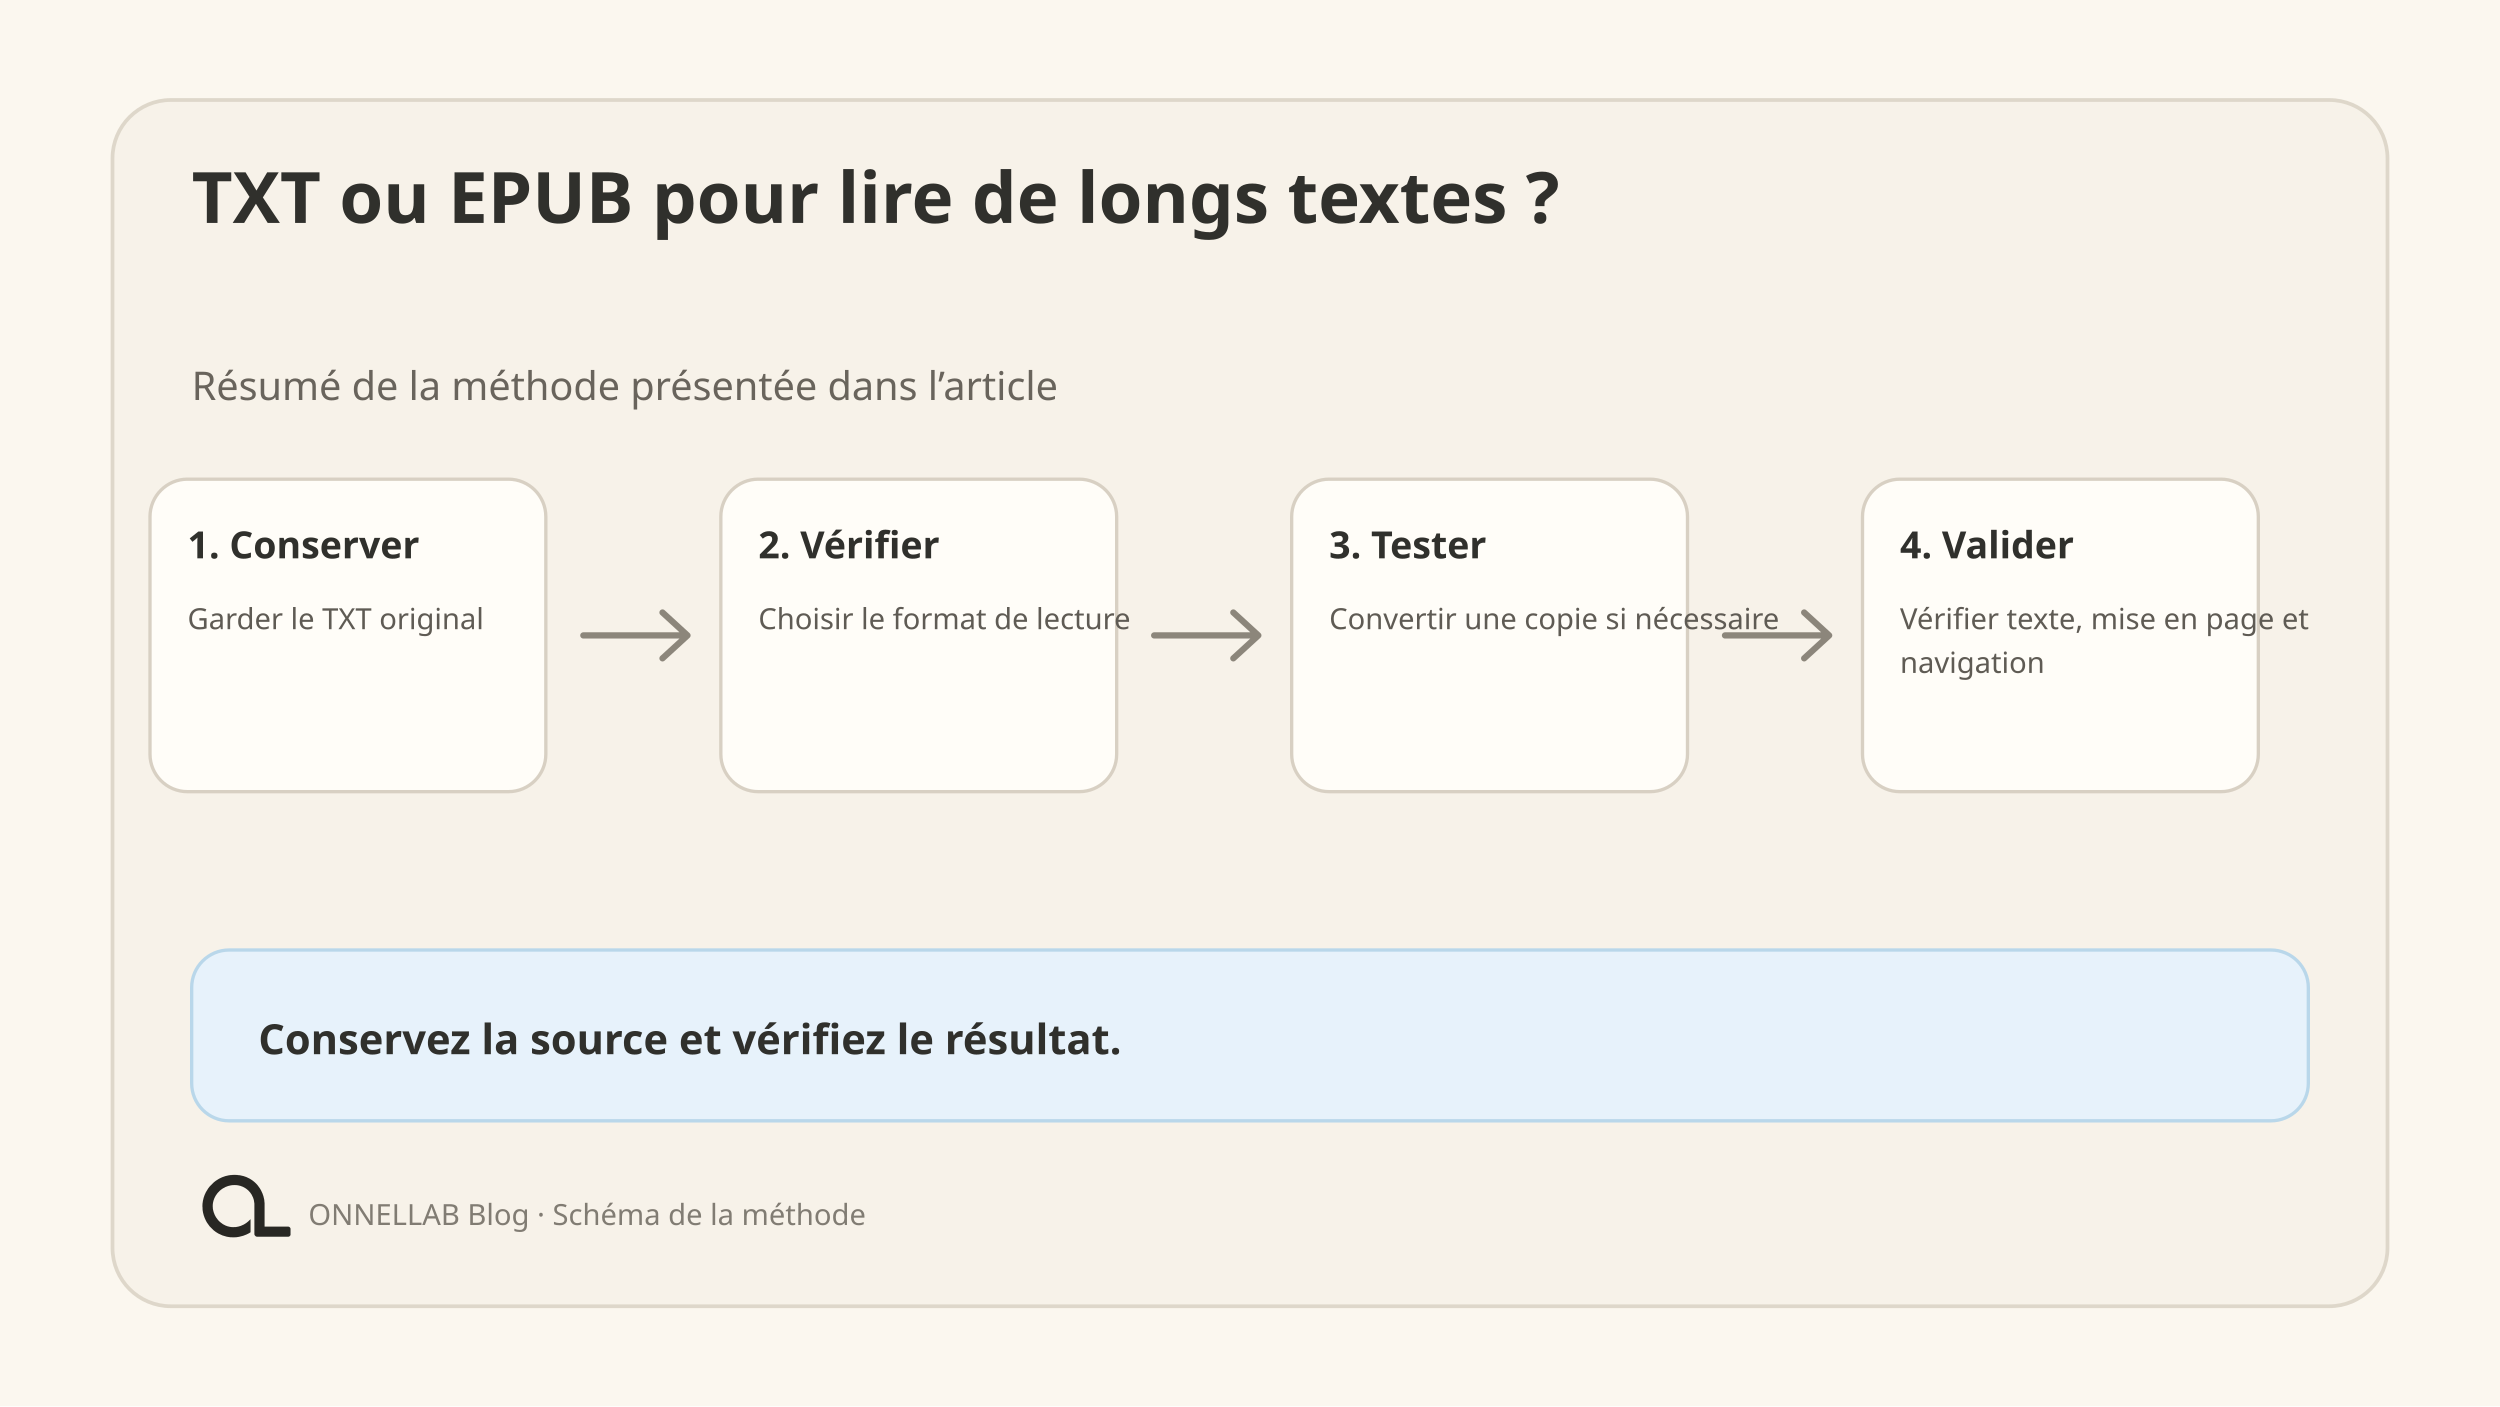
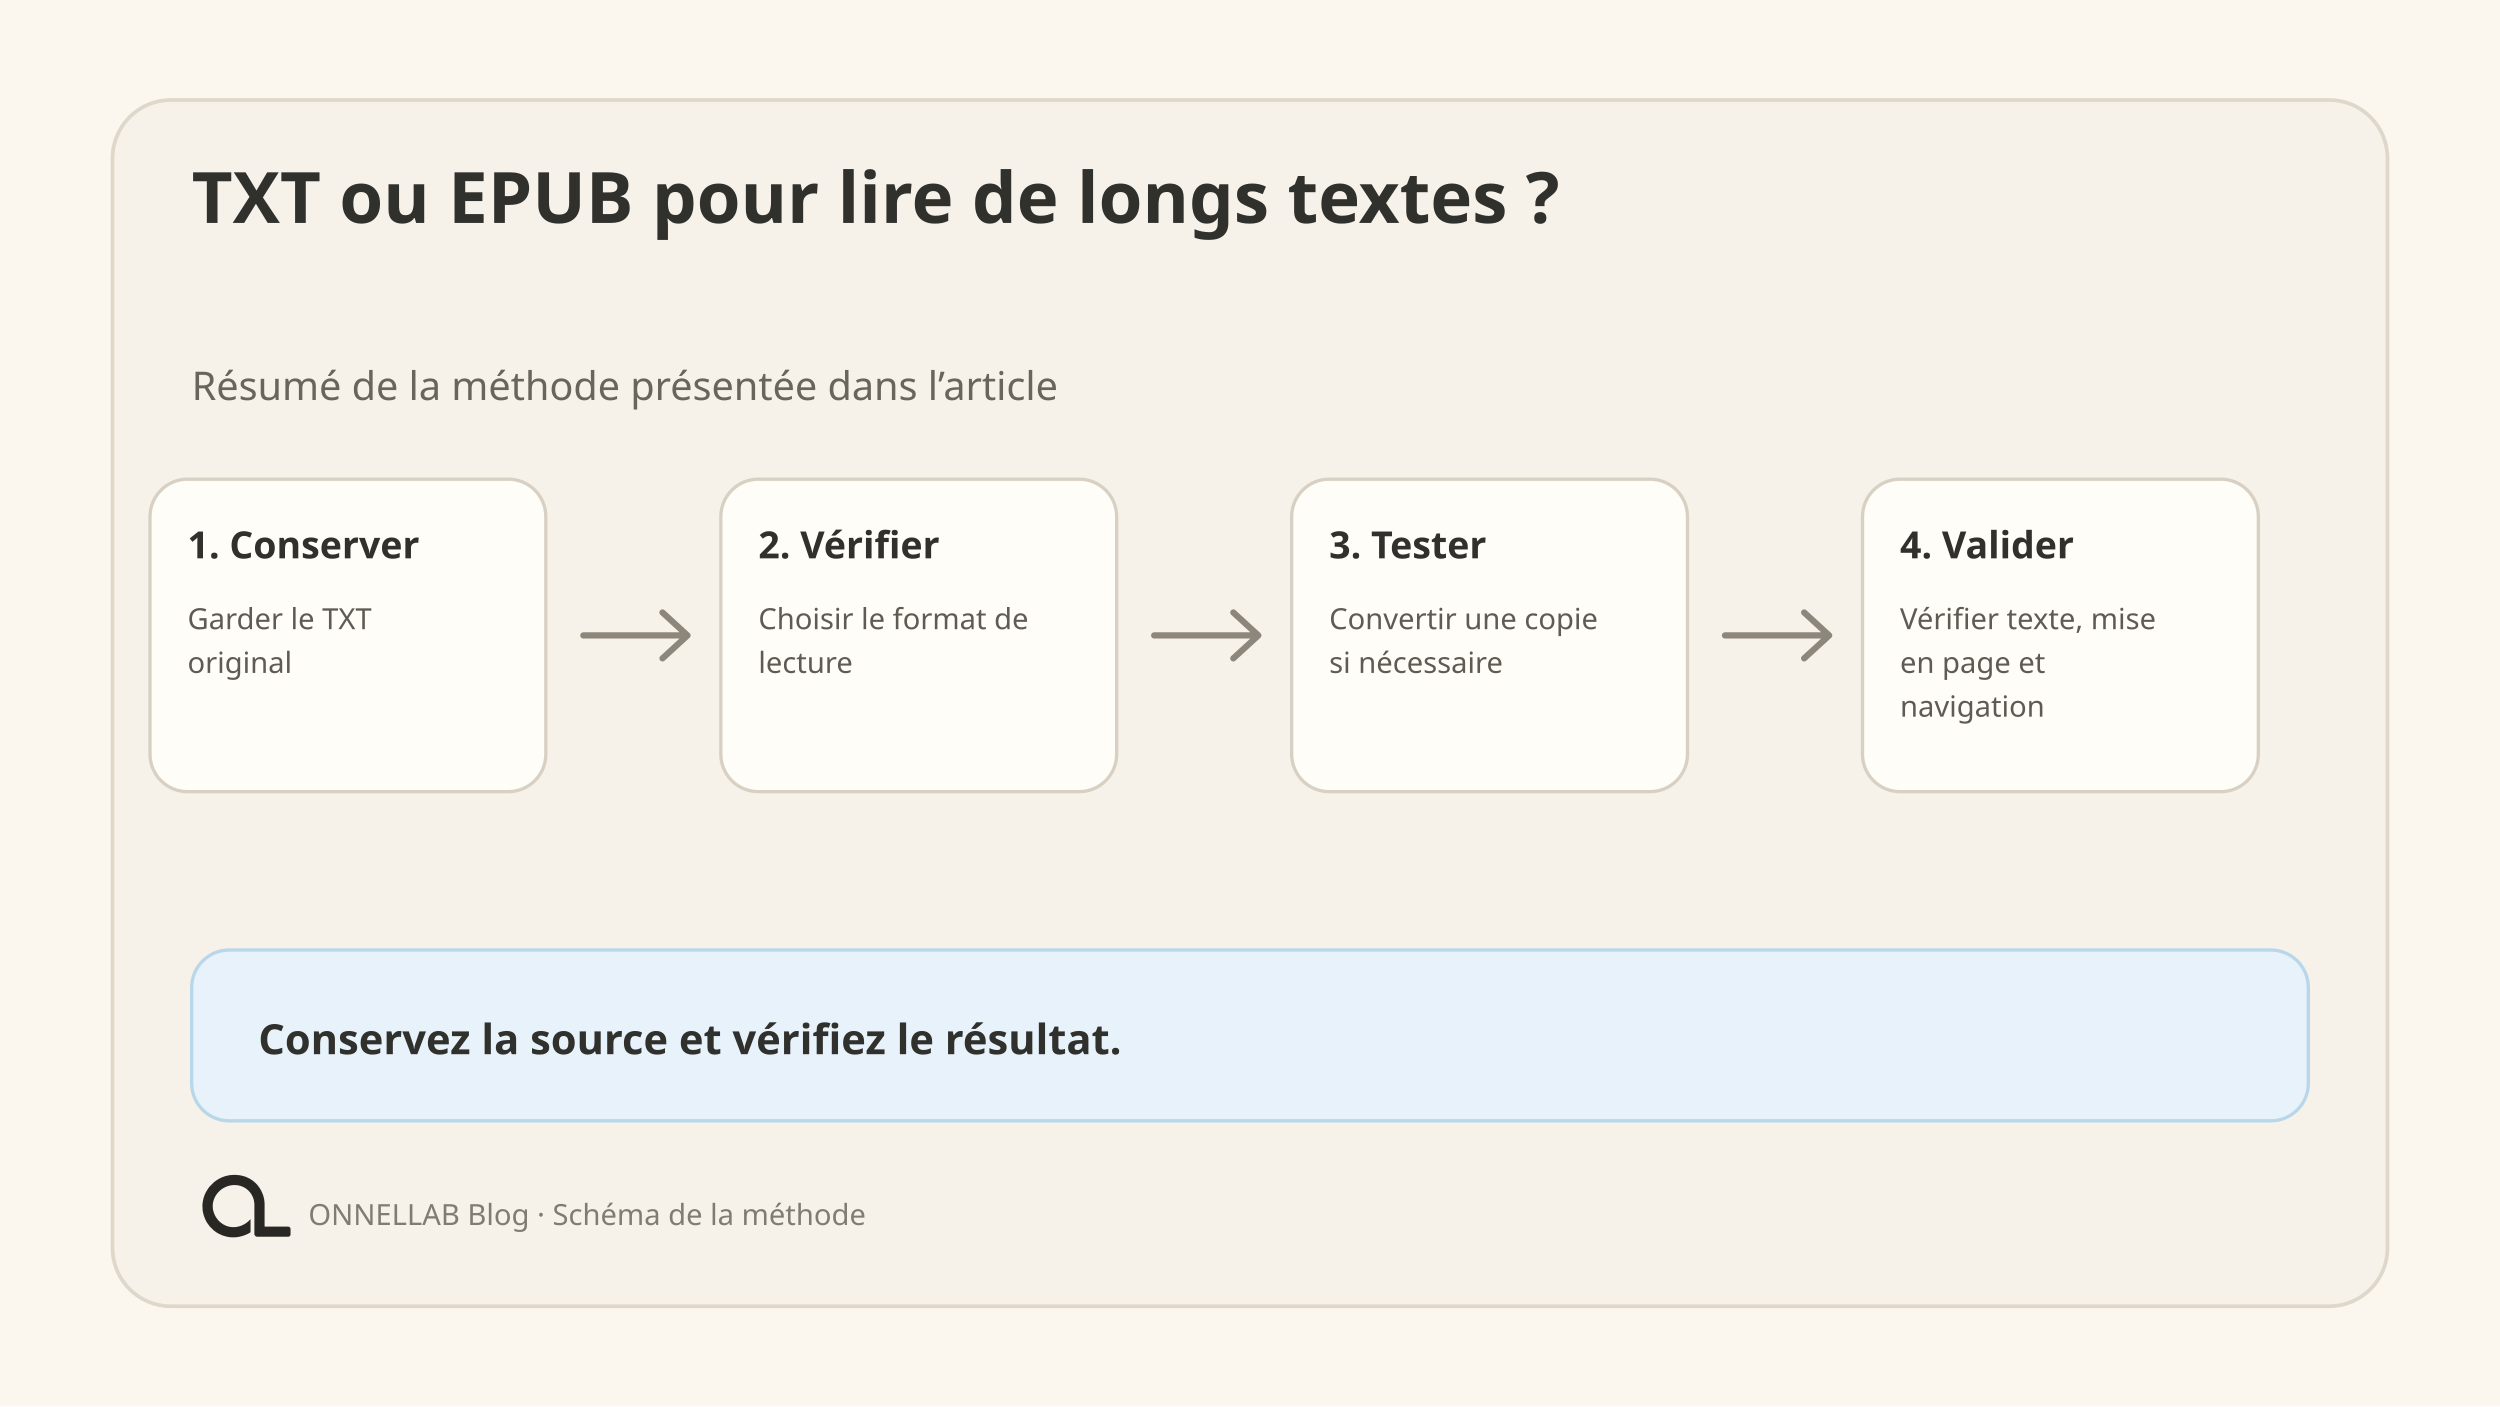
<svg xmlns="http://www.w3.org/2000/svg" xml:lang="fr" width="1200" height="675" viewBox="0 0 1200 675" role="img" aria-labelledby="title desc" font-family="Noto Sans, Noto Sans, DejaVu Sans, sans-serif">
  <rect width="1200" height="675" fill="#fbf7ef" />
  <rect x="54" y="48" width="1092" height="579" rx="28" fill="#f7f2e9" stroke="#ded7ca" stroke-width="1.8" />
  <text fill="#30302c" font-size="34" font-weight="680">
    <tspan x="92" y="107">TXT ou EPUB pour lire de longs textes ?</tspan>
  </text>
  <text fill="#69645c" font-size="19" font-weight="400">
    <tspan x="92" y="192">Résumé de la méthode présentée dans l’article</tspan>
  </text>
  <g transform="translate(72 230)">
    <rect width="190" height="150" rx="18" fill="#fffdf8" stroke="#d8d0c3" stroke-width="1.6" />
    <text fill="#30302c" font-size="18" font-weight="650">
      <tspan x="18" y="38">1. Conserver</tspan>
    </text>
    <text fill="#5f5b54" font-size="14" font-weight="400">
-       <tspan x="18" y="72">Garder le TXT original</tspan>
+       <tspan x="18" y="72">Garder le TXT </tspan>
+       <tspan x="18" y="93">original</tspan>
    </text>
  </g>
  <g transform="translate(346 230)">
    <rect width="190" height="150" rx="18" fill="#fffdf8" stroke="#d8d0c3" stroke-width="1.6" />
    <text fill="#30302c" font-size="18" font-weight="650">
      <tspan x="18" y="38">2. Vérifier</tspan>
    </text>
    <text fill="#5f5b54" font-size="14" font-weight="400">
-       <tspan x="18" y="72">Choisir le format de lecture</tspan>
+       <tspan x="18" y="72">Choisir le format de </tspan>
+       <tspan x="18" y="93">lecture</tspan>
    </text>
  </g>
  <g transform="translate(620 230)">
    <rect width="190" height="150" rx="18" fill="#fffdf8" stroke="#d8d0c3" stroke-width="1.6" />
    <text fill="#30302c" font-size="18" font-weight="650">
      <tspan x="18" y="38">3. Tester</tspan>
    </text>
    <text fill="#5f5b54" font-size="14" font-weight="400">
-       <tspan x="18" y="72">Convertir une copie si nécessaire</tspan>
+       <tspan x="18" y="72">Convertir une copie </tspan>
+       <tspan x="18" y="93">si nécessaire</tspan>
    </text>
  </g>
  <g transform="translate(894 230)">
    <rect width="190" height="150" rx="18" fill="#fffdf8" stroke="#d8d0c3" stroke-width="1.6" />
    <text fill="#30302c" font-size="18" font-weight="650">
      <tspan x="18" y="38">4. Valider</tspan>
    </text>
    <text fill="#5f5b54" font-size="14" font-weight="400">
-       <tspan x="18" y="72">Vérifier texte, mise en page et</tspan>
-       <tspan x="18" y="93">navigation</tspan>
+       <tspan x="18" y="72">Vérifier texte, mise </tspan>
+       <tspan x="18" y="93">en page et </tspan>
+       <tspan x="18" y="114">navigation</tspan>
    </text>
  </g>
  <path d="M280 305H328m-10-11 12 11-12 11" fill="none" stroke="#8c867b" stroke-width="3" stroke-linecap="round" stroke-linejoin="round" />
  <path d="M554 305H602m-10-11 12 11-12 11" fill="none" stroke="#8c867b" stroke-width="3" stroke-linecap="round" stroke-linejoin="round" />
  <path d="M828 305H876m-10-11 12 11-12 11" fill="none" stroke="#8c867b" stroke-width="3" stroke-linecap="round" stroke-linejoin="round" />
  <rect x="92" y="456" width="1016" height="82" rx="18" fill="#e7f2fb" stroke="#b9d7ea" stroke-width="1.6" />
  <text fill="#30302c" font-size="20" font-weight="650">
    <tspan x="124" y="506">Conservez la source et vérifiez le résultat.</tspan>
  </text>
  <svg x="85" y="548" width="64" height="64" viewBox="0 0 1254 1254">
    <path fill="#282723" d="M 271 475 L 259 501 L 250 527 L 243 556 L 239 584 L 238 611 L 239 612 L 240 642 L 244 667 L 251 694 L 260 719 L 272 745 L 281 761 L 306 796 L 343 833 L 364 849 L 388 864 L 427 882 L 468 894 L 500 899 L 541 900 L 542 899 L 556 899 L 583 895 L 622 885 L 653 873 L 677 861 L 691 852 L 691 729 L 668 751 L 649 766 L 628 779 L 599 792 L 575 799 L 552 803 L 520 804 L 519 803 L 509 803 L 496 801 L 475 796 L 456 789 L 431 776 L 403 755 L 386 738 L 366 711 L 354 689 L 344 663 L 338 639 L 336 625 L 336 612 L 335 611 L 336 587 L 339 569 L 343 553 L 351 531 L 363 508 L 380 484 L 400 463 L 413 452 L 430 440 L 456 426 L 480 417 L 505 411 L 519 409 L 531 409 L 532 408 L 549 408 L 550 409 L 561 409 L 575 411 L 596 416 L 620 425 L 648 441 L 669 458 L 688 479 L 701 498 L 715 527 L 722 549 L 727 582 L 727 872 L 730 880 L 738 889 L 746 893 L 751 894 L 1048 894 L 1058 890 L 1065 882 L 1067 877 L 1067 817 L 1062 807 L 1054 801 L 1047 799 L 824 799 L 823 798 L 823 574 L 822 573 L 820 547 L 812 513 L 803 487 L 790 459 L 779 440 L 759 412 L 744 395 L 727 379 L 708 364 L 683 348 L 652 333 L 626 324 L 591 316 L 568 314 L 567 313 L 552 313 L 551 312 L 550 313 L 549 312 L 514 313 L 513 314 L 504 314 L 484 317 L 454 324 L 423 335 L 394 349 L 364 368 L 346 382 L 307 421 L 293 439 Z" />
  </svg>
  <text fill="#817c73" font-size="14" font-weight="400">
    <tspan x="148" y="588">ONNELLAB Blog · Schéma de la méthode</tspan>
  </text>
</svg>
